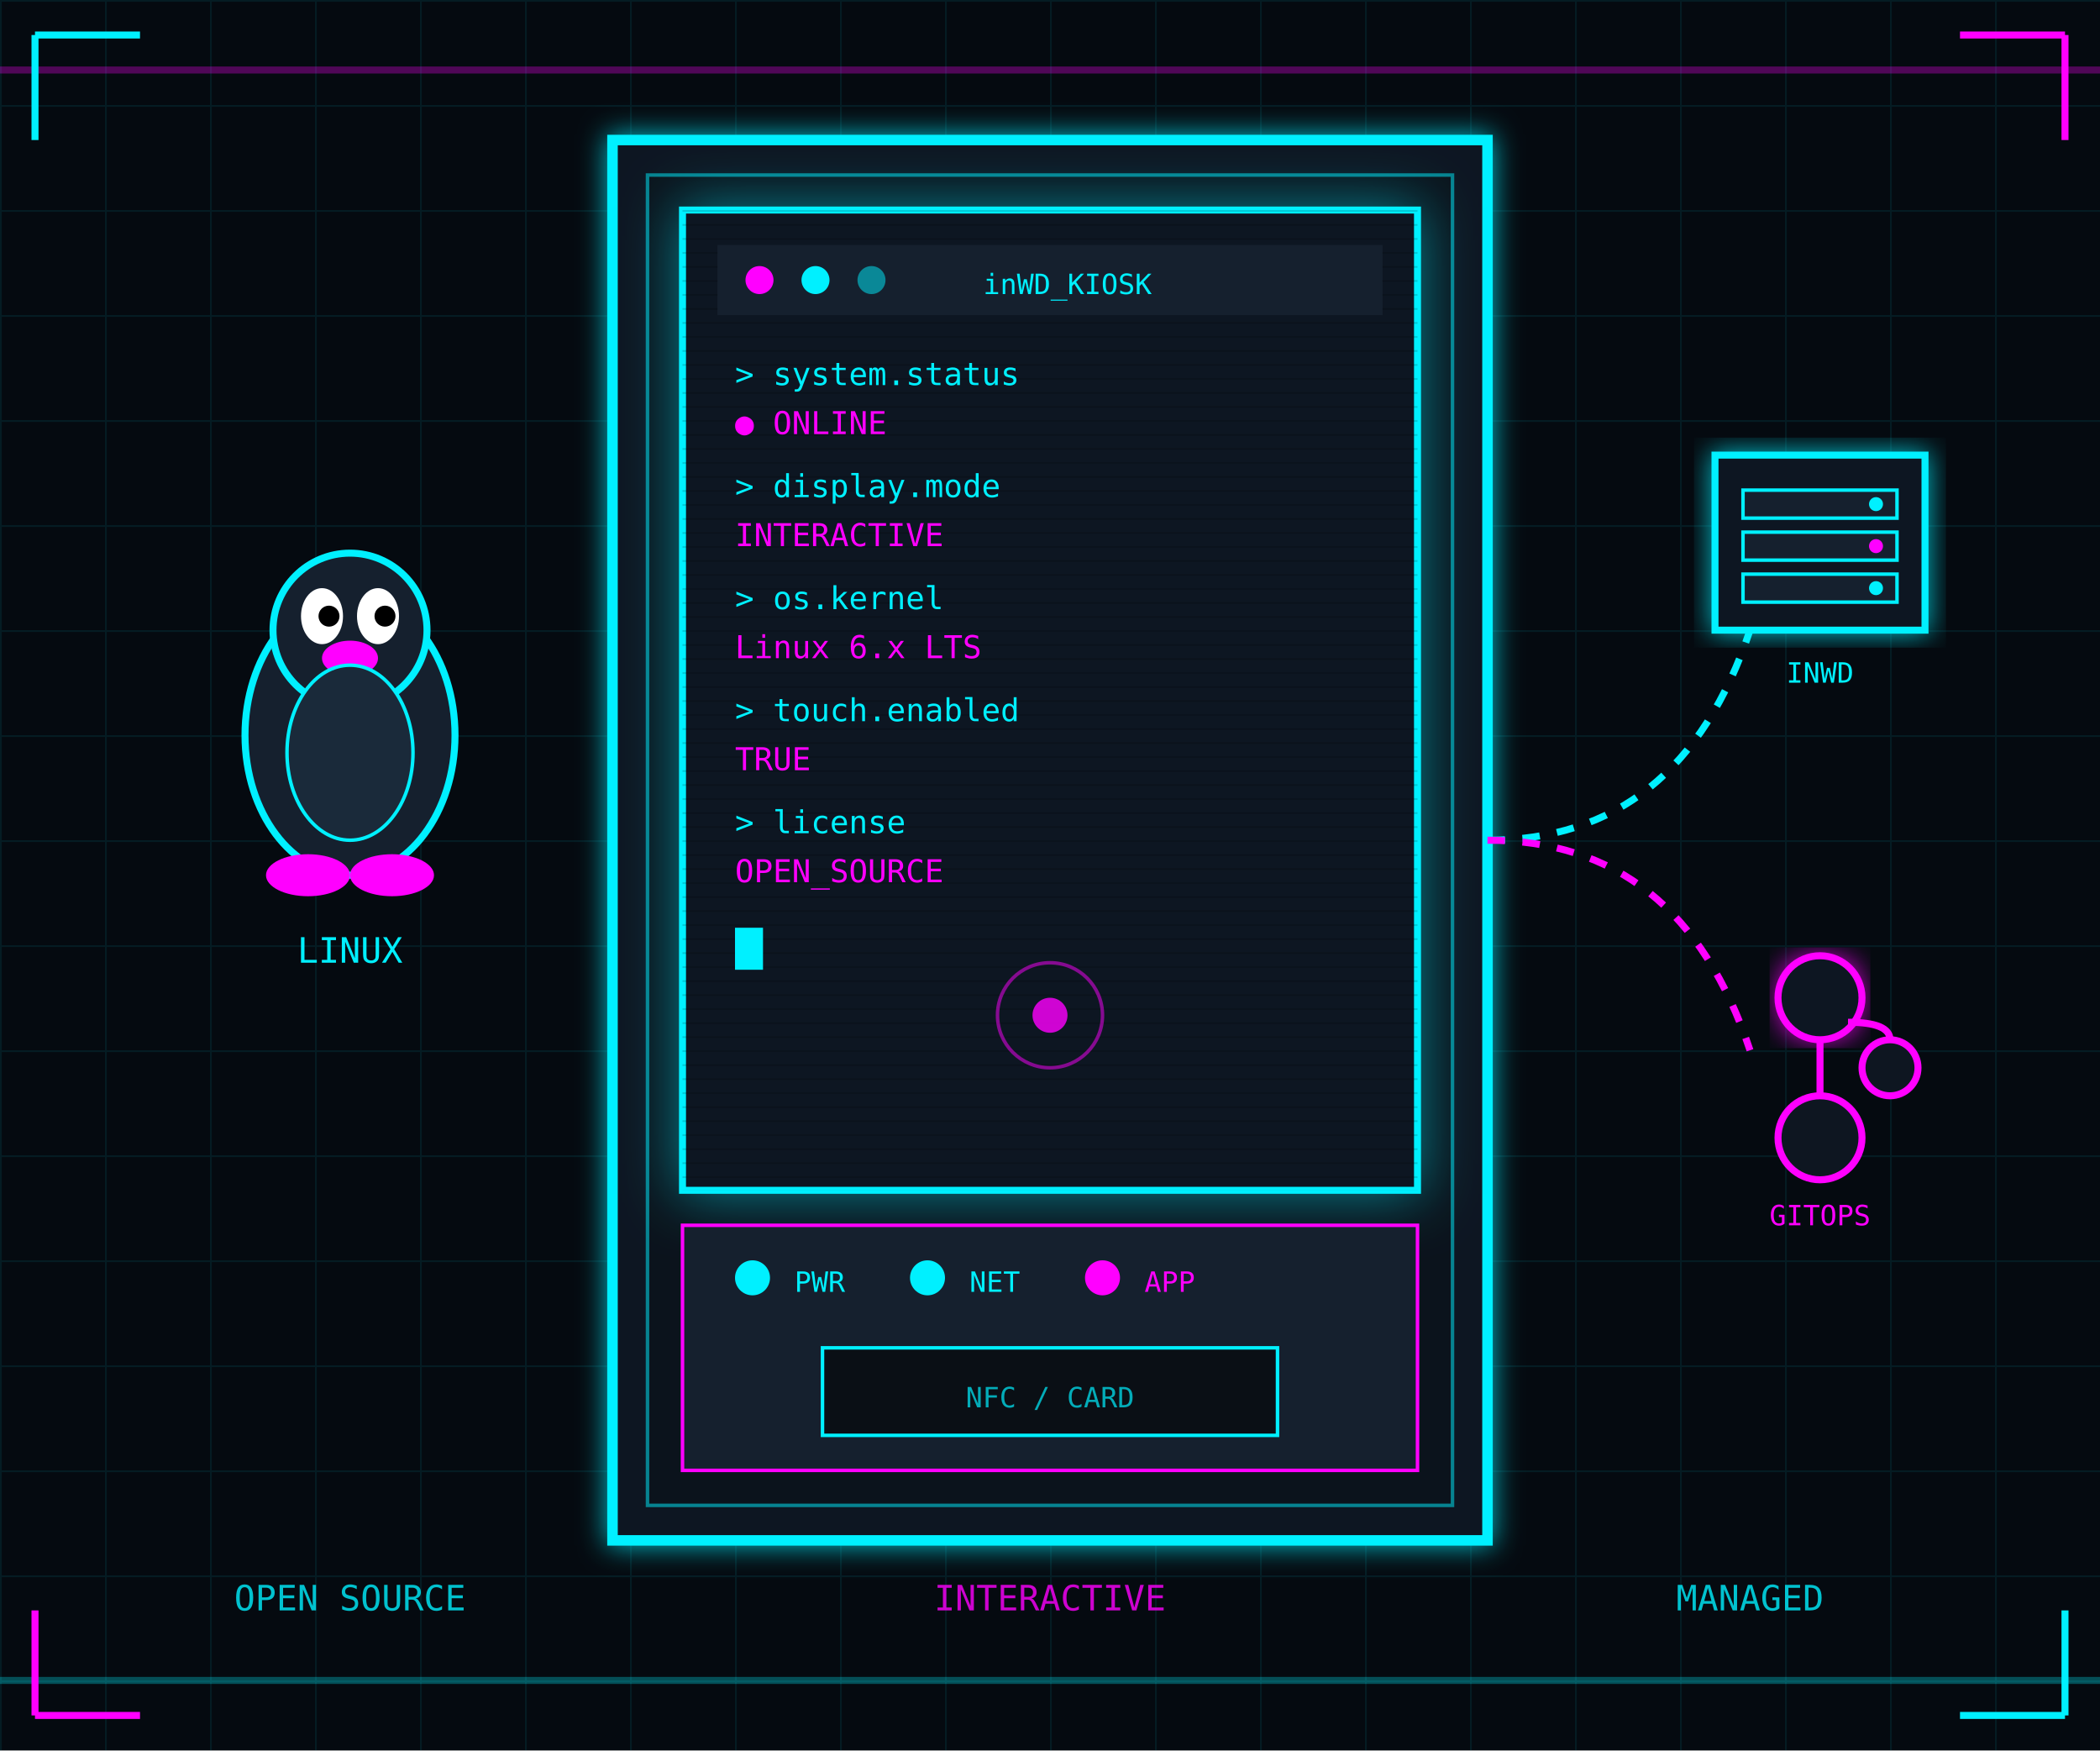
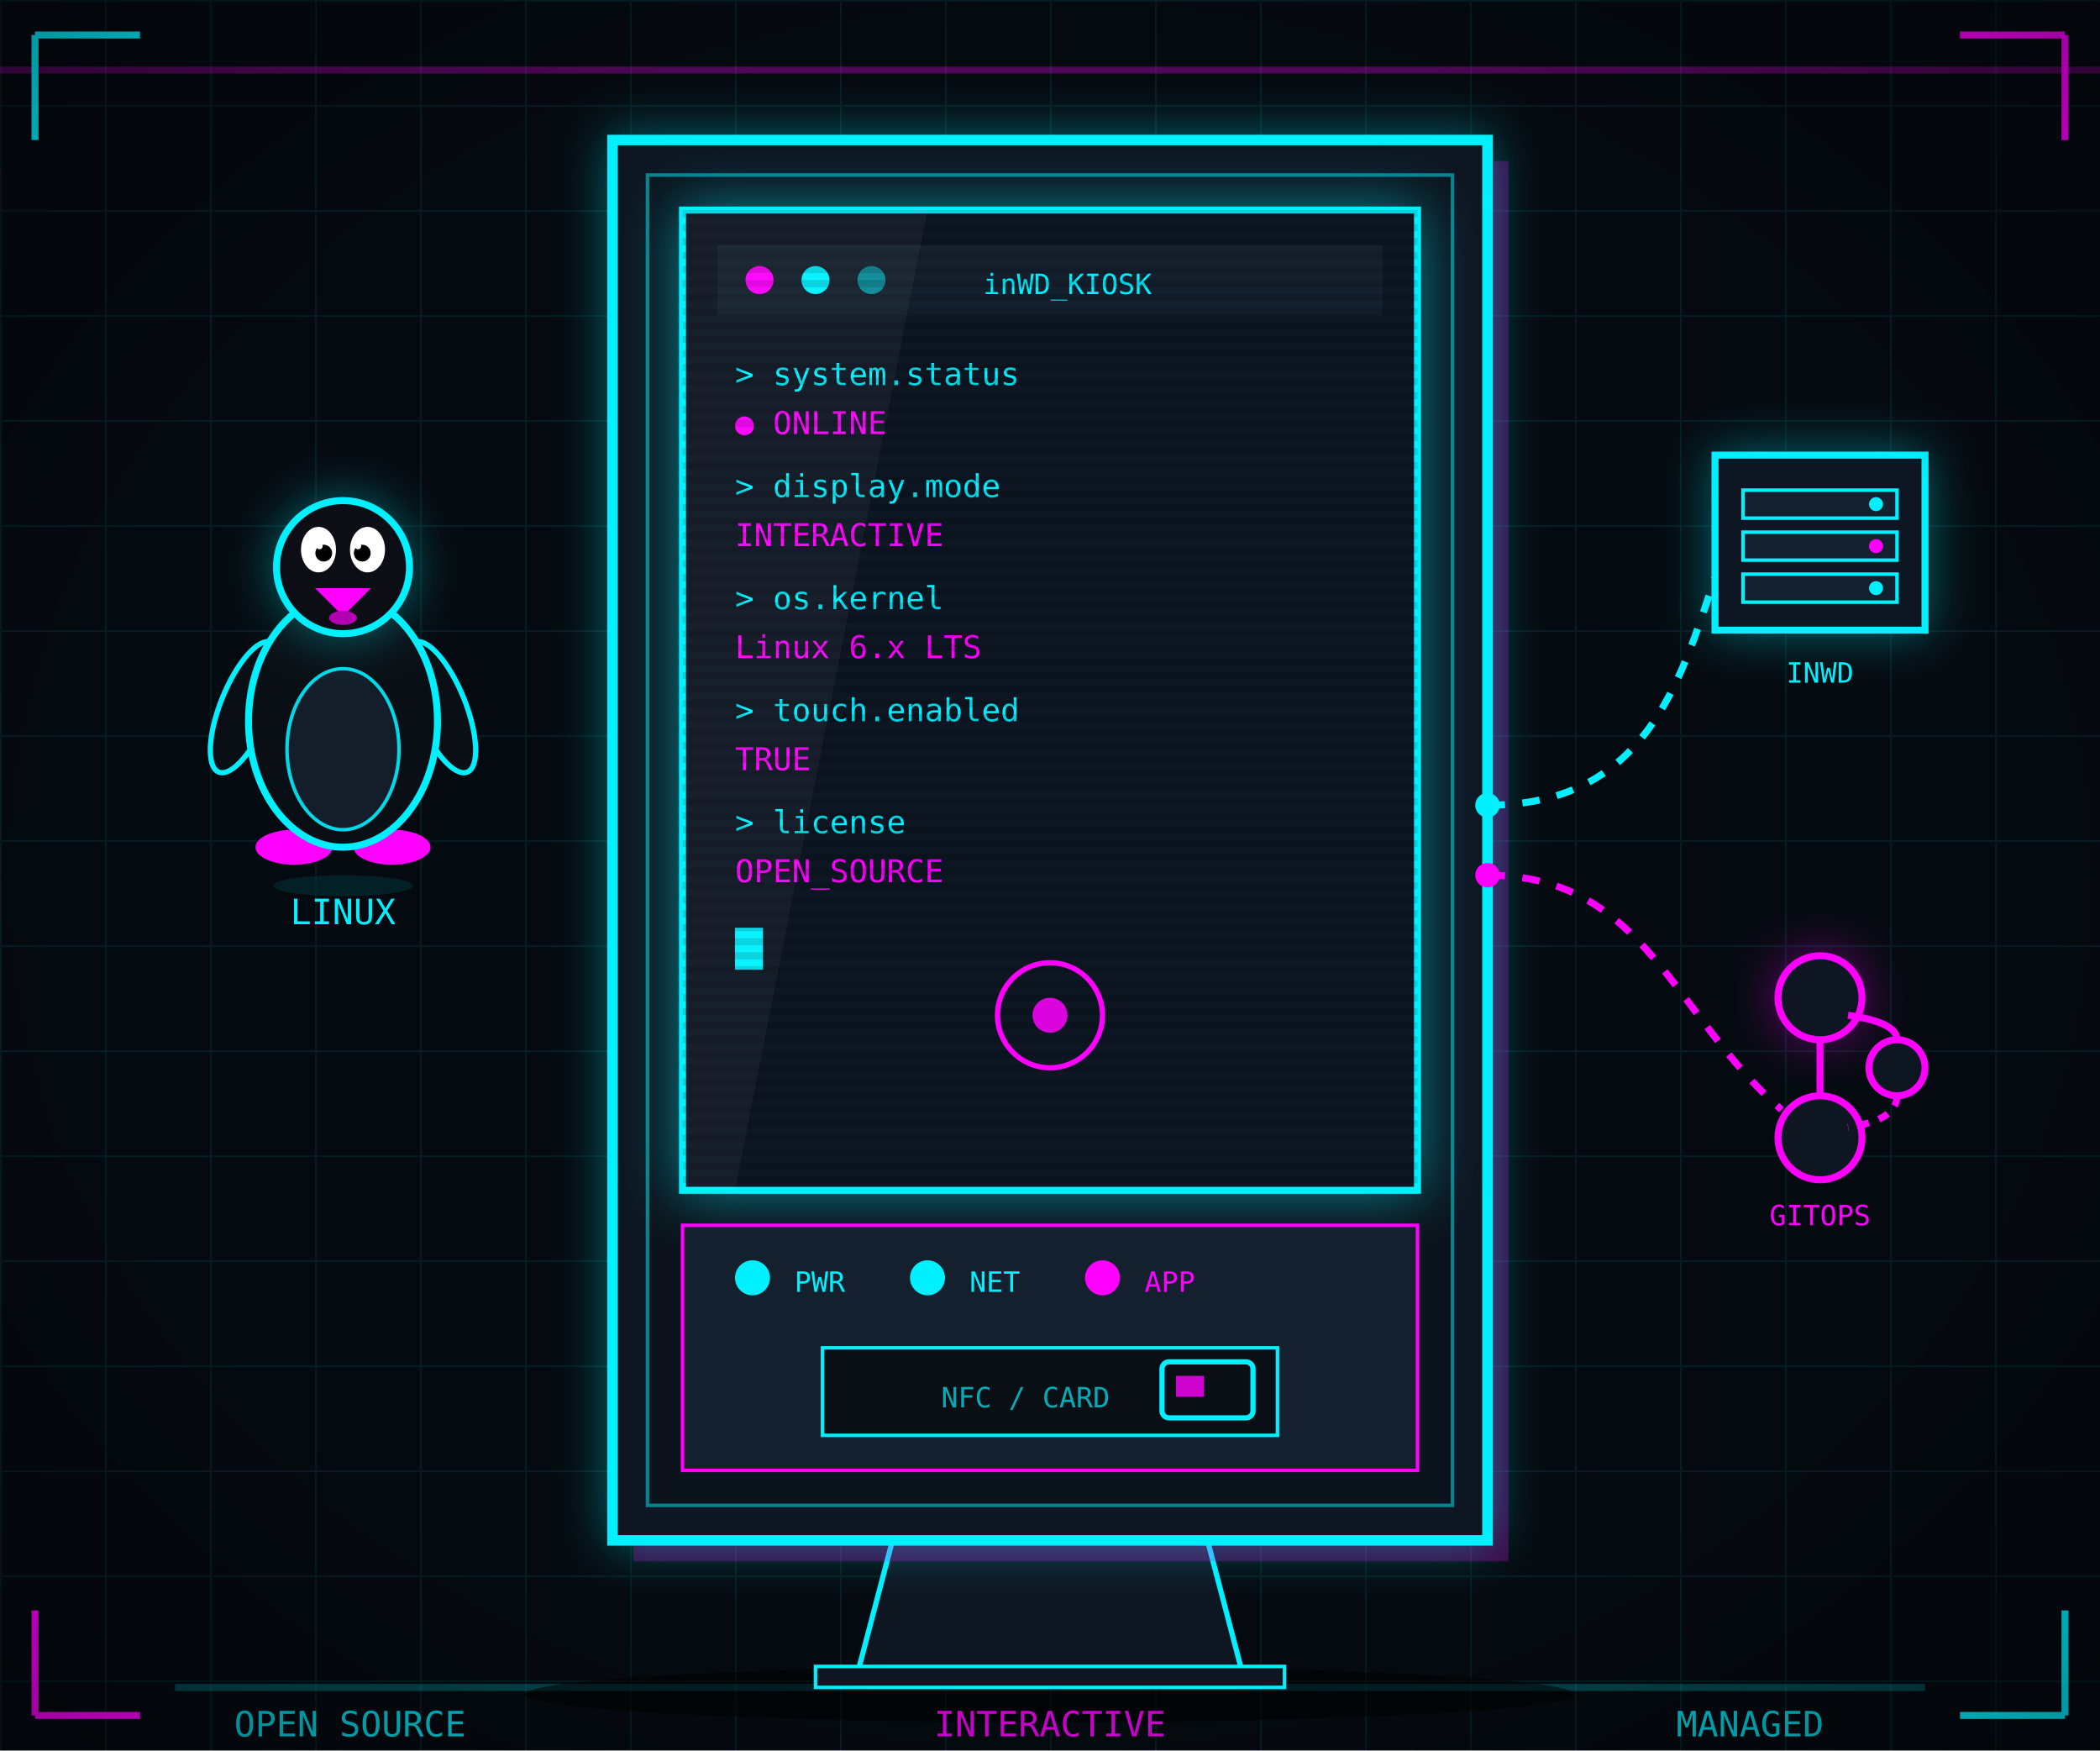
- <svg xmlns="http://www.w3.org/2000/svg" viewBox="0 0 600 500">
+ <svg xmlns="http://www.w3.org/2000/svg" viewBox="0 0 600 500" role="img" aria-labelledby="kio-title kio-desc">
  <defs>
-     <pattern id="grid" width="30" height="30" patternUnits="userSpaceOnUse">
+     <pattern id="kio-grid" width="30" height="30" patternUnits="userSpaceOnUse">
      <path d="M 30 0 L 0 0 0 30" fill="none" stroke="rgba(0,240,255,0.08)" stroke-width="1" />
    </pattern>
-     <filter id="cyanGlow">
-       <feDropShadow dx="0" dy="0" stdDeviation="4" flood-color="#00f0ff" flood-opacity="0.8" />
+     <pattern id="kio-scan" width="4" height="4" patternUnits="userSpaceOnUse">
+       <rect width="4" height="2" fill="rgba(0,0,0,0.25)" />
+     </pattern>
+     <filter id="kio-cyanGlow" x="-50%" y="-50%" width="200%" height="200%">
+       <feDropShadow dx="0" dy="0" stdDeviation="2" flood-color="#00f0ff" flood-opacity="0.8" />
+       <feDropShadow dx="0" dy="0" stdDeviation="7" flood-color="#00f0ff" flood-opacity="0.4" />
    </filter>
-     <filter id="magentaGlow">
-       <feDropShadow dx="0" dy="0" stdDeviation="4" flood-color="#ff00ff" flood-opacity="0.8" />
+     <filter id="kio-magentaGlow" x="-50%" y="-50%" width="200%" height="200%">
+       <feDropShadow dx="0" dy="0" stdDeviation="2" flood-color="#ff00ff" flood-opacity="0.8" />
+       <feDropShadow dx="0" dy="0" stdDeviation="7" flood-color="#ff00ff" flood-opacity="0.4" />
    </filter>
-     <filter id="screenGlow">
+     <filter id="kio-screenGlow" x="-50%" y="-50%" width="200%" height="200%">
      <feDropShadow dx="0" dy="0" stdDeviation="8" flood-color="#00f0ff" flood-opacity="0.5" />
    </filter>
-     <pattern id="scanlines" width="4" height="4" patternUnits="userSpaceOnUse">
-       <line x1="0" y1="0" x2="4" y2="0" stroke="rgba(0,0,0,0.3)" stroke-width="1" />
-     </pattern>
+     <radialGradient id="kio-vignette" cx="50%" cy="50%" r="75%">
+       <stop offset="62%" stop-color="#000" stop-opacity="0" />
+       <stop offset="100%" stop-color="#000" stop-opacity="0.5" />
+     </radialGradient>
+     <style>
+       .kio-march { animation: kio-march 1s linear infinite; }
+       .kio-blink { animation: kio-blink 1s steps(1) infinite; }
+       .kio-pulse { animation: kio-pulse 2s ease-in-out infinite; }
+       .kio-pulse-fast { animation: kio-pulse 0.8s ease-in-out infinite; }
+       .kio-type { animation: kio-type 0.01s steps(1) backwards; }
+       .kio-l1 { animation-delay: 0.3s; }  .kio-l2 { animation-delay: 0.6s; }
+       .kio-l3 { animation-delay: 1.0s; }  .kio-l4 { animation-delay: 1.3s; }
+       .kio-l5 { animation-delay: 1.7s; }  .kio-l6 { animation-delay: 2.0s; }
+       .kio-l7 { animation-delay: 2.4s; }  .kio-l8 { animation-delay: 2.7s; }
+       .kio-l9 { animation-delay: 3.1s; }  .kio-l10 { animation-delay: 3.4s; }
+       .kio-ping { transform-box: fill-box; transform-origin: center; animation: kio-ping 2.4s ease-out infinite; }
+       .kio-bob { animation: kio-bob 4s ease-in-out infinite; }
+       .kio-card { animation: kio-card 3.2s ease-in-out infinite; }
+       .kio-pkt { transform-box: fill-box; offset-rotate: 0deg; }
+       .kio-pkt-a { offset-path: path('M 425 230 C 470 230 480 195 490 165'); animation: kio-run 2s linear infinite; }
+       .kio-pkt-b { offset-path: path('M 425 250 C 470 250 478 290 509 317'); animation: kio-run 2s linear 1s infinite; }
+       .kio-d2 { animation-delay: 1.2s; }
+       .kio-d3 { animation-delay: 0.5s; }
+       @keyframes kio-march { to { stroke-dashoffset: -20; } }
+       @keyframes kio-blink { 0%, 49% { opacity: 1; } 50%, 100% { opacity: 0; } }
+       @keyframes kio-pulse { 0%, 100% { opacity: 1; } 50% { opacity: 0.3; } }
+       @keyframes kio-type { from { opacity: 0; } to { opacity: 1; } }
+       @keyframes kio-ping { 0% { transform: scale(0.5); opacity: 0.9; } 80%, 100% { transform: scale(1.8); opacity: 0; } }
+       @keyframes kio-bob { 0%, 100% { transform: translateY(0); } 50% { transform: translateY(-4px); } }
+       @keyframes kio-card {
+         0% { transform: translateX(-100px); opacity: 0; }
+         15% { transform: translateX(-75px); opacity: 1; }
+         65% { transform: translateX(0); opacity: 1; }
+         80% { transform: translateX(0); opacity: 0; }
+         100% { transform: translateX(0); opacity: 0; }
+       }
+       @keyframes kio-run {
+         0% { offset-distance: 0%; opacity: 0; }
+         15% { opacity: 1; }
+         85% { opacity: 1; }
+         100% { offset-distance: 100%; opacity: 0; }
+       }
+       @media (prefers-reduced-motion: reduce) { * { animation: none !important; } }
+     </style>
  </defs>
  <rect width="600" height="500" fill="#050a10" />
-   <rect width="600" height="500" fill="url(#grid)" />
-   <line x1="0" y1="480" x2="600" y2="480" stroke="#00f0ff" stroke-width="2" opacity="0.3" />
+   <rect width="600" height="500" fill="url(#kio-grid)" />
  <line x1="0" y1="20" x2="600" y2="20" stroke="#ff00ff" stroke-width="2" opacity="0.3" />
+   <line x1="50" y1="482" x2="550" y2="482" stroke="#00f0ff" stroke-width="2" opacity="0.25" />
+   <ellipse cx="300" cy="484" rx="150" ry="8" fill="#000" opacity="0.55" />
+   <polygon points="255,440 345,440 355,478 245,478" fill="#0e1621" stroke="#00f0ff" stroke-width="1.5" />
+   <rect x="233" y="476" width="134" height="6" fill="#0e1621" stroke="#00f0ff" stroke-width="1" />
  <g transform="translate(175, 40)">
-     <rect x="0" y="0" width="250" height="400" fill="#0e1621" stroke="#00f0ff" stroke-width="3" filter="url(#cyanGlow)" />
+     <rect x="6" y="6" width="250" height="400" fill="rgba(255,0,255,0.22)" />
+     <rect x="0" y="0" width="250" height="400" fill="#0e1621" stroke="#00f0ff" stroke-width="3" filter="url(#kio-cyanGlow)" />
    <rect x="10" y="10" width="230" height="380" fill="#0a0f15" stroke="#00f0ff" stroke-width="1" opacity="0.5" />
-     <rect x="20" y="20" width="210" height="280" fill="#0a1520" stroke="#00f0ff" stroke-width="2" filter="url(#screenGlow)" />
-     <rect x="20" y="20" width="210" height="280" fill="url(#scanlines)" opacity="0.5" />
-     <g transform="translate(30, 30)">
+     <rect x="20" y="20" width="210" height="280" fill="#0a1520" stroke="#00f0ff" stroke-width="2" filter="url(#kio-screenGlow)" />
+     <g transform="translate(30, 30)" font-family="monospace">
      <rect x="0" y="0" width="190" height="20" fill="#15202e" />
      <circle cx="12" cy="10" r="4" fill="#ff00ff" />
      <circle cx="28" cy="10" r="4" fill="#00f0ff" />
      <circle cx="44" cy="10" r="4" fill="#00f0ff" opacity="0.5" />
-       <text x="100" y="14" text-anchor="middle" fill="#00f0ff" font-family="monospace" font-size="8">inWD_KIOSK</text>
-       <text x="5" y="40" fill="#00f0ff" font-family="monospace" font-size="9">
-         <tspan x="5" dy="0">&gt; system.status</tspan>
-         <tspan x="5" dy="14" fill="#ff00ff">● ONLINE</tspan>
-         <tspan x="5" dy="18">&gt; display.mode</tspan>
-         <tspan x="5" dy="14" fill="#ff00ff">INTERACTIVE</tspan>
-         <tspan x="5" dy="18">&gt; os.kernel</tspan>
-         <tspan x="5" dy="14" fill="#ff00ff">Linux 6.x LTS</tspan>
-         <tspan x="5" dy="18">&gt; touch.enabled</tspan>
-         <tspan x="5" dy="14" fill="#ff00ff">TRUE</tspan>
-         <tspan x="5" dy="18">&gt; license</tspan>
-         <tspan x="5" dy="14" fill="#ff00ff">OPEN_SOURCE</tspan>
-       </text>
-       <rect x="5" y="195" width="8" height="12" fill="#00f0ff">
-         <animate attributeName="opacity" values="1;0;1" dur="1s" repeatCount="indefinite" />
-       </rect>
+       <text x="100" y="14" text-anchor="middle" fill="#00f0ff" font-size="8">inWD_KIOSK</text>
+       <text class="kio-type kio-l1" x="5" y="40" fill="#00f0ff" font-size="9">&gt; system.status</text>
+       <text class="kio-type kio-l2" x="5" y="54" fill="#ff00ff" font-size="9">● ONLINE</text>
+       <text class="kio-type kio-l3" x="5" y="72" fill="#00f0ff" font-size="9">&gt; display.mode</text>
+       <text class="kio-type kio-l4" x="5" y="86" fill="#ff00ff" font-size="9">INTERACTIVE</text>
+       <text class="kio-type kio-l5" x="5" y="104" fill="#00f0ff" font-size="9">&gt; os.kernel</text>
+       <text class="kio-type kio-l6" x="5" y="118" fill="#ff00ff" font-size="9">Linux 6.x LTS</text>
+       <text class="kio-type kio-l7" x="5" y="136" fill="#00f0ff" font-size="9">&gt; touch.enabled</text>
+       <text class="kio-type kio-l8" x="5" y="150" fill="#ff00ff" font-size="9">TRUE</text>
+       <text class="kio-type kio-l9" x="5" y="168" fill="#00f0ff" font-size="9">&gt; license</text>
+       <text class="kio-type kio-l10" x="5" y="182" fill="#ff00ff" font-size="9">OPEN_SOURCE</text>
+       <rect class="kio-blink" x="5" y="195" width="8" height="12" fill="#00f0ff" />
    </g>
+     <rect x="20" y="20" width="210" height="280" fill="url(#kio-scan)" opacity="0.5" />
+     <polygon points="20,20 90,20 35,300 20,300" fill="#fff" opacity="0.04" />
    <g transform="translate(125, 250)">
-       <circle cx="0" cy="0" r="15" fill="none" stroke="#ff00ff" stroke-width="1" opacity="0.5">
-         <animate attributeName="r" values="10;20;10" dur="2s" repeatCount="indefinite" />
-         <animate attributeName="opacity" values="0.8;0.2;0.8" dur="2s" repeatCount="indefinite" />
-       </circle>
-       <circle cx="0" cy="0" r="5" fill="#ff00ff" opacity="0.8" />
+       <circle class="kio-ping" r="15" fill="none" stroke="#ff00ff" stroke-width="1.5" />
+       <circle class="kio-ping kio-d2" r="15" fill="none" stroke="#ff00ff" stroke-width="1" />
+       <circle r="5" fill="#ff00ff" opacity="0.85" />
    </g>
    <rect x="20" y="310" width="210" height="70" fill="#15202e" stroke="#ff00ff" stroke-width="1" />
-     <g transform="translate(40, 325)">
-       <circle cx="0" cy="0" r="5" fill="#00f0ff">
-         <animate attributeName="opacity" values="1;0.3;1" dur="1.5s" repeatCount="indefinite" />
-       </circle>
-       <text x="12" y="4" fill="#00f0ff" font-family="monospace" font-size="8">PWR</text>
-       <circle cx="50" cy="0" r="5" fill="#00f0ff">
-         <animate attributeName="opacity" values="1;0.5;1" dur="0.8s" repeatCount="indefinite" />
-       </circle>
-       <text x="62" y="4" fill="#00f0ff" font-family="monospace" font-size="8">NET</text>
+     <g transform="translate(40, 325)" font-family="monospace" font-size="8">
+       <circle class="kio-pulse" cx="0" cy="0" r="5" fill="#00f0ff" />
+       <text x="12" y="4" fill="#00f0ff">PWR</text>
+       <circle class="kio-pulse-fast" cx="50" cy="0" r="5" fill="#00f0ff" />
+       <text x="62" y="4" fill="#00f0ff">NET</text>
      <circle cx="100" cy="0" r="5" fill="#ff00ff" />
-       <text x="112" y="4" fill="#ff00ff" font-family="monospace" font-size="8">APP</text>
+       <text x="112" y="4" fill="#ff00ff">APP</text>
    </g>
    <rect x="60" y="345" width="130" height="25" fill="#0a0f15" stroke="#00f0ff" stroke-width="1" />
-     <text x="125" y="362" text-anchor="middle" fill="#00f0ff" font-family="monospace" font-size="8" opacity="0.7">NFC / CARD</text>
+     <g transform="translate(170, 349)">
+       <g class="kio-card">
+         <rect x="-13" y="0" width="26" height="16" rx="2" fill="#0a0f15" stroke="#00f0ff" stroke-width="1.5" />
+         <rect x="-9" y="4" width="8" height="6" fill="#ff00ff" opacity="0.8" />
+       </g>
+     </g>
+     <text x="118" y="362" text-anchor="middle" fill="#00f0ff" font-family="monospace" font-size="8" opacity="0.7">NFC / CARD</text>
  </g>
-   <g transform="translate(60, 150)">
-     <ellipse cx="40" cy="60" rx="30" ry="40" fill="#15202e" stroke="#00f0ff" stroke-width="2" />
-     <ellipse cx="40" cy="30" rx="22" ry="22" fill="#15202e" stroke="#00f0ff" stroke-width="2" />
-     <ellipse cx="32" cy="26" rx="6" ry="8" fill="white" />
-     <ellipse cx="48" cy="26" rx="6" ry="8" fill="white" />
-     <circle cx="34" cy="26" r="3" fill="black" />
-     <circle cx="50" cy="26" r="3" fill="black" />
-     <ellipse cx="40" cy="38" rx="8" ry="5" fill="#ff00ff" />
-     <ellipse cx="40" cy="65" rx="18" ry="25" fill="#1a2a3a" stroke="#00f0ff" stroke-width="1" />
-     <ellipse cx="28" cy="100" rx="12" ry="6" fill="#ff00ff" />
-     <ellipse cx="52" cy="100" rx="12" ry="6" fill="#ff00ff" />
-     <text x="40" y="125" text-anchor="middle" fill="#00f0ff" font-family="monospace" font-size="10">LINUX</text>
+   <g transform="translate(58, 140)">
+     <ellipse cx="40" cy="113" rx="20" ry="3" fill="#000" opacity="0.5" />
+     <ellipse cx="40" cy="113" rx="20" ry="3" fill="#00f0ff" opacity="0.12" />
+     <g class="kio-bob">
+       <ellipse cx="12" cy="62" rx="7" ry="20" fill="#0a0f15" stroke="#00f0ff" stroke-width="1.5" transform="rotate(22 12 62)" />
+       <ellipse cx="68" cy="62" rx="7" ry="20" fill="#0a0f15" stroke="#00f0ff" stroke-width="1.5" transform="rotate(-22 68 62)" />
+       <ellipse cx="26" cy="102" rx="11" ry="5" fill="#ff00ff" />
+       <ellipse cx="54" cy="102" rx="11" ry="5" fill="#ff00ff" />
+       <ellipse cx="40" cy="66" rx="27" ry="36" fill="#0a0f15" stroke="#00f0ff" stroke-width="2" />
+       <ellipse cx="40" cy="74" rx="16" ry="23" fill="#15202e" stroke="#00f0ff" stroke-width="1" opacity="0.9" />
+       <circle cx="40" cy="22" r="19" fill="#0a0f15" stroke="#00f0ff" stroke-width="2" filter="url(#kio-cyanGlow)" />
+       <ellipse cx="33" cy="17" rx="5" ry="6.5" fill="#fff" />
+       <ellipse cx="47" cy="17" rx="5" ry="6.5" fill="#fff" />
+       <circle cx="34.5" cy="18" r="2.4" fill="#000" />
+       <circle cx="45.5" cy="18" r="2.4" fill="#000" />
+       <circle cx="33.3" cy="16" r="0.9" fill="#fff" />
+       <circle cx="44.3" cy="16" r="0.9" fill="#fff" />
+       <polygon points="32,28 48,28 40,36" fill="#ff00ff" />
+       <ellipse cx="40" cy="36.5" rx="4" ry="2" fill="#b300b3" />
+     </g>
+     <text x="40" y="124" text-anchor="middle" fill="#00f0ff" font-family="monospace" font-size="10">LINUX</text>
  </g>
  <g stroke-width="2" fill="none">
-     <path d="M 425 240 Q 480 240 500 180" stroke="#00f0ff" stroke-dasharray="5,5">
-       <animate attributeName="stroke-dashoffset" from="0" to="20" dur="1s" repeatCount="indefinite" />
-     </path>
-     <path d="M 425 240 Q 480 240 500 300" stroke="#ff00ff" stroke-dasharray="5,5">
-       <animate attributeName="stroke-dashoffset" from="0" to="20" dur="1s" repeatCount="indefinite" />
-     </path>
+     <path class="kio-march" d="M 425 230 C 470 230 480 195 490 165" stroke="#00f0ff" stroke-dasharray="5 5" />
+     <path class="kio-march" d="M 425 250 C 470 250 478 290 509 317" stroke="#ff00ff" stroke-dasharray="5 5" />
  </g>
+   <circle class="kio-pkt kio-pkt-a" cx="425" cy="230" r="3.5" fill="#00f0ff" />
+   <circle class="kio-pkt kio-pkt-b" cx="425" cy="250" r="3.5" fill="#ff00ff" />
  <g transform="translate(490, 130)">
-     <rect x="0" y="0" width="60" height="50" fill="#0e1621" stroke="#00f0ff" stroke-width="2" filter="url(#cyanGlow)" />
+     <rect x="0" y="0" width="60" height="50" fill="#0e1621" stroke="#00f0ff" stroke-width="2" filter="url(#kio-cyanGlow)" />
    <rect x="8" y="10" width="44" height="8" fill="#15202e" stroke="#00f0ff" stroke-width="1" />
-     <circle cx="46" cy="14" r="2" fill="#00f0ff" />
+     <circle class="kio-pulse" cx="46" cy="14" r="2" fill="#00f0ff" />
    <rect x="8" y="22" width="44" height="8" fill="#15202e" stroke="#00f0ff" stroke-width="1" />
-     <circle cx="46" cy="26" r="2" fill="#ff00ff" />
+     <circle class="kio-pulse kio-d3" cx="46" cy="26" r="2" fill="#ff00ff" />
    <rect x="8" y="34" width="44" height="8" fill="#15202e" stroke="#00f0ff" stroke-width="1" />
-     <circle cx="46" cy="38" r="2" fill="#00f0ff" />
+     <circle class="kio-pulse kio-d2" cx="46" cy="38" r="2" fill="#00f0ff" />
    <text x="30" y="65" text-anchor="middle" fill="#00f0ff" font-family="monospace" font-size="8">INWD</text>
  </g>
  <g transform="translate(490, 270)">
-     <circle cx="30" cy="15" r="12" fill="#0e1621" stroke="#ff00ff" stroke-width="2" filter="url(#magentaGlow)" />
-     <circle cx="30" cy="55" r="12" fill="#0e1621" stroke="#ff00ff" stroke-width="2" />
+     <circle class="kio-pulse" cx="30" cy="15" r="12" fill="#0e1621" stroke="#ff00ff" stroke-width="2" filter="url(#kio-magentaGlow)" />
+     <circle class="kio-pulse kio-d3" cx="30" cy="55" r="12" fill="#0e1621" stroke="#ff00ff" stroke-width="2" />
    <line x1="30" y1="27" x2="30" y2="43" stroke="#ff00ff" stroke-width="2" />
-     <circle cx="50" cy="35" r="8" fill="#0e1621" stroke="#ff00ff" stroke-width="2" />
-     <path d="M 38 22 Q 50 22 50 27" stroke="#ff00ff" stroke-width="2" fill="none" />
+     <circle cx="52" cy="35" r="8" fill="#0e1621" stroke="#ff00ff" stroke-width="2" />
+     <path d="M 38 20 Q 52 22 52 27" stroke="#ff00ff" stroke-width="2" fill="none" />
+     <path d="M 52 43 Q 52 50 38 52" stroke="#ff00ff" stroke-width="2" fill="none" stroke-dasharray="3 3" />
    <text x="30" y="80" text-anchor="middle" fill="#ff00ff" font-family="monospace" font-size="8">GITOPS</text>
  </g>
-   <g transform="translate(0, 460)">
-     <text x="100" y="0" text-anchor="middle" fill="#00f0ff" font-family="monospace" font-size="10" opacity="0.8">OPEN SOURCE</text>
-     <text x="300" y="0" text-anchor="middle" fill="#ff00ff" font-family="monospace" font-size="10" opacity="0.8">INTERACTIVE</text>
-     <text x="500" y="0" text-anchor="middle" fill="#00f0ff" font-family="monospace" font-size="10" opacity="0.8">MANAGED</text>
+   <g font-family="monospace" font-size="10" opacity="0.8">
+     <text x="100" y="496" text-anchor="middle" fill="#00f0ff">OPEN SOURCE</text>
+     <text x="300" y="496" text-anchor="middle" fill="#ff00ff">INTERACTIVE</text>
+     <text x="500" y="496" text-anchor="middle" fill="#00f0ff">MANAGED</text>
  </g>
  <path d="M 10 10 L 10 40 M 10 10 L 40 10" stroke="#00f0ff" stroke-width="2" fill="none" />
  <path d="M 590 10 L 590 40 M 590 10 L 560 10" stroke="#ff00ff" stroke-width="2" fill="none" />
  <path d="M 10 490 L 10 460 M 10 490 L 40 490" stroke="#ff00ff" stroke-width="2" fill="none" />
  <path d="M 590 490 L 590 460 M 590 490 L 560 490" stroke="#00f0ff" stroke-width="2" fill="none" />
+   <rect width="600" height="500" fill="url(#kio-vignette)" pointer-events="none" />
</svg>
